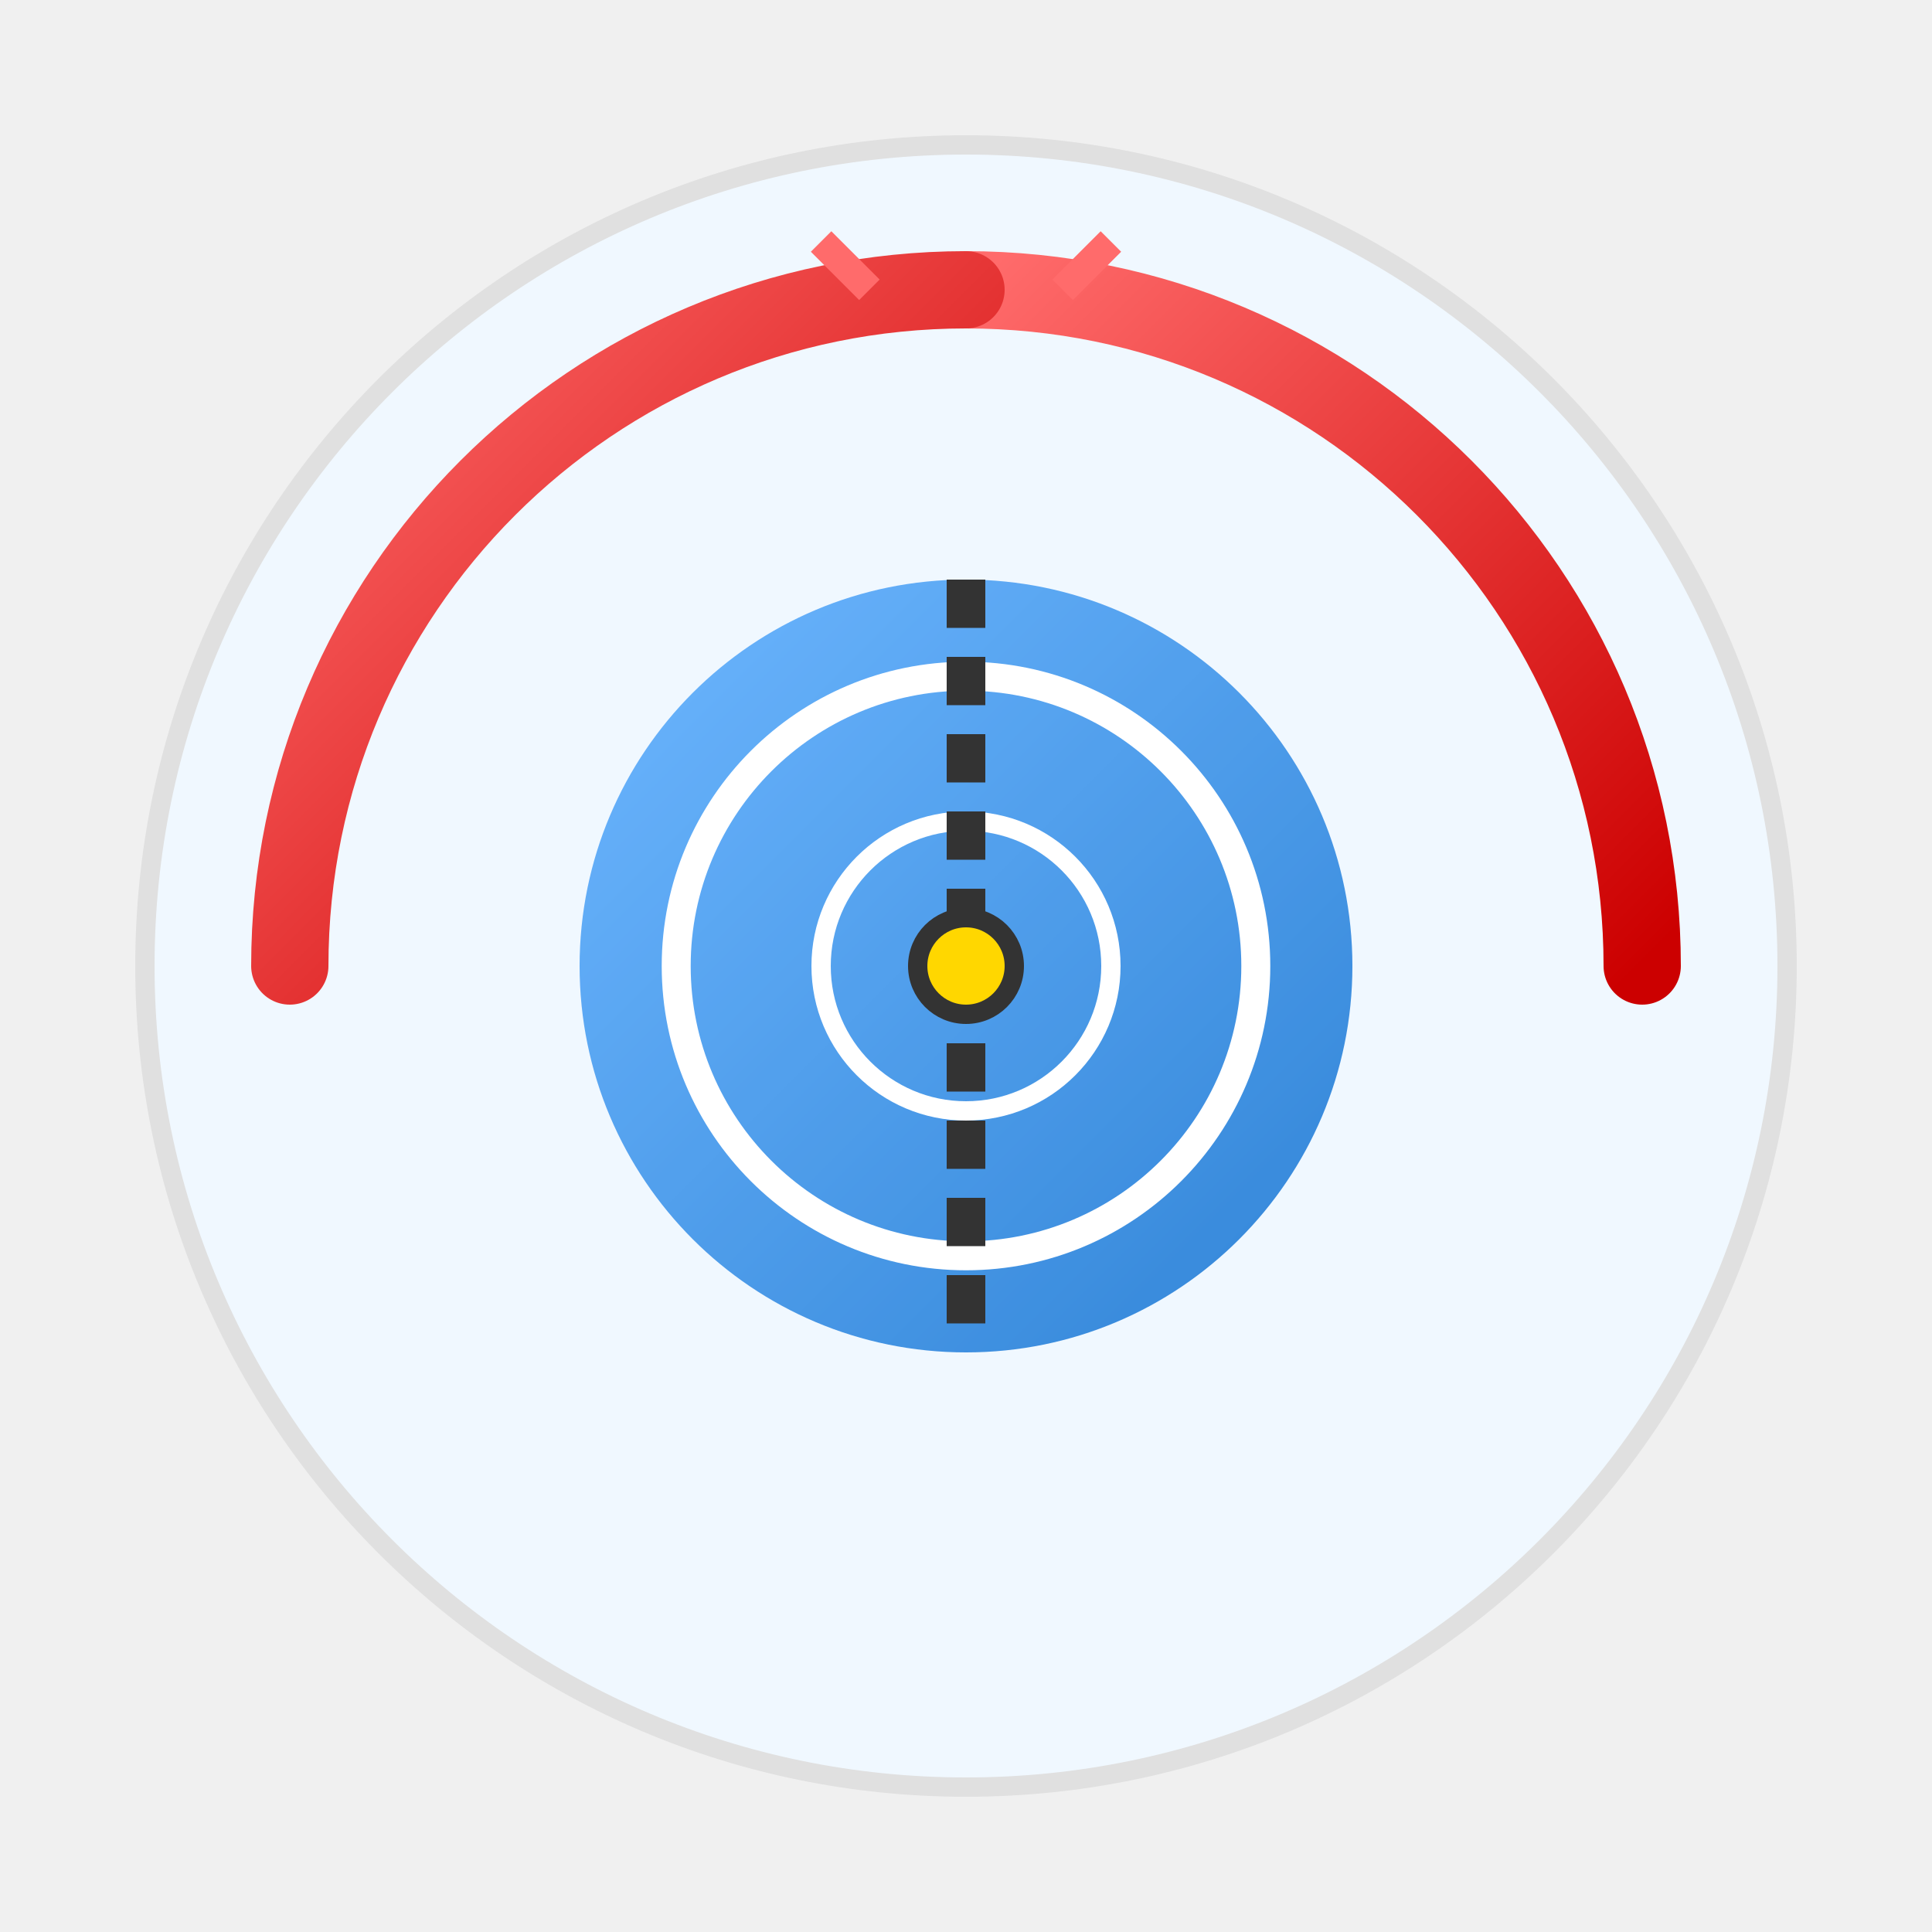
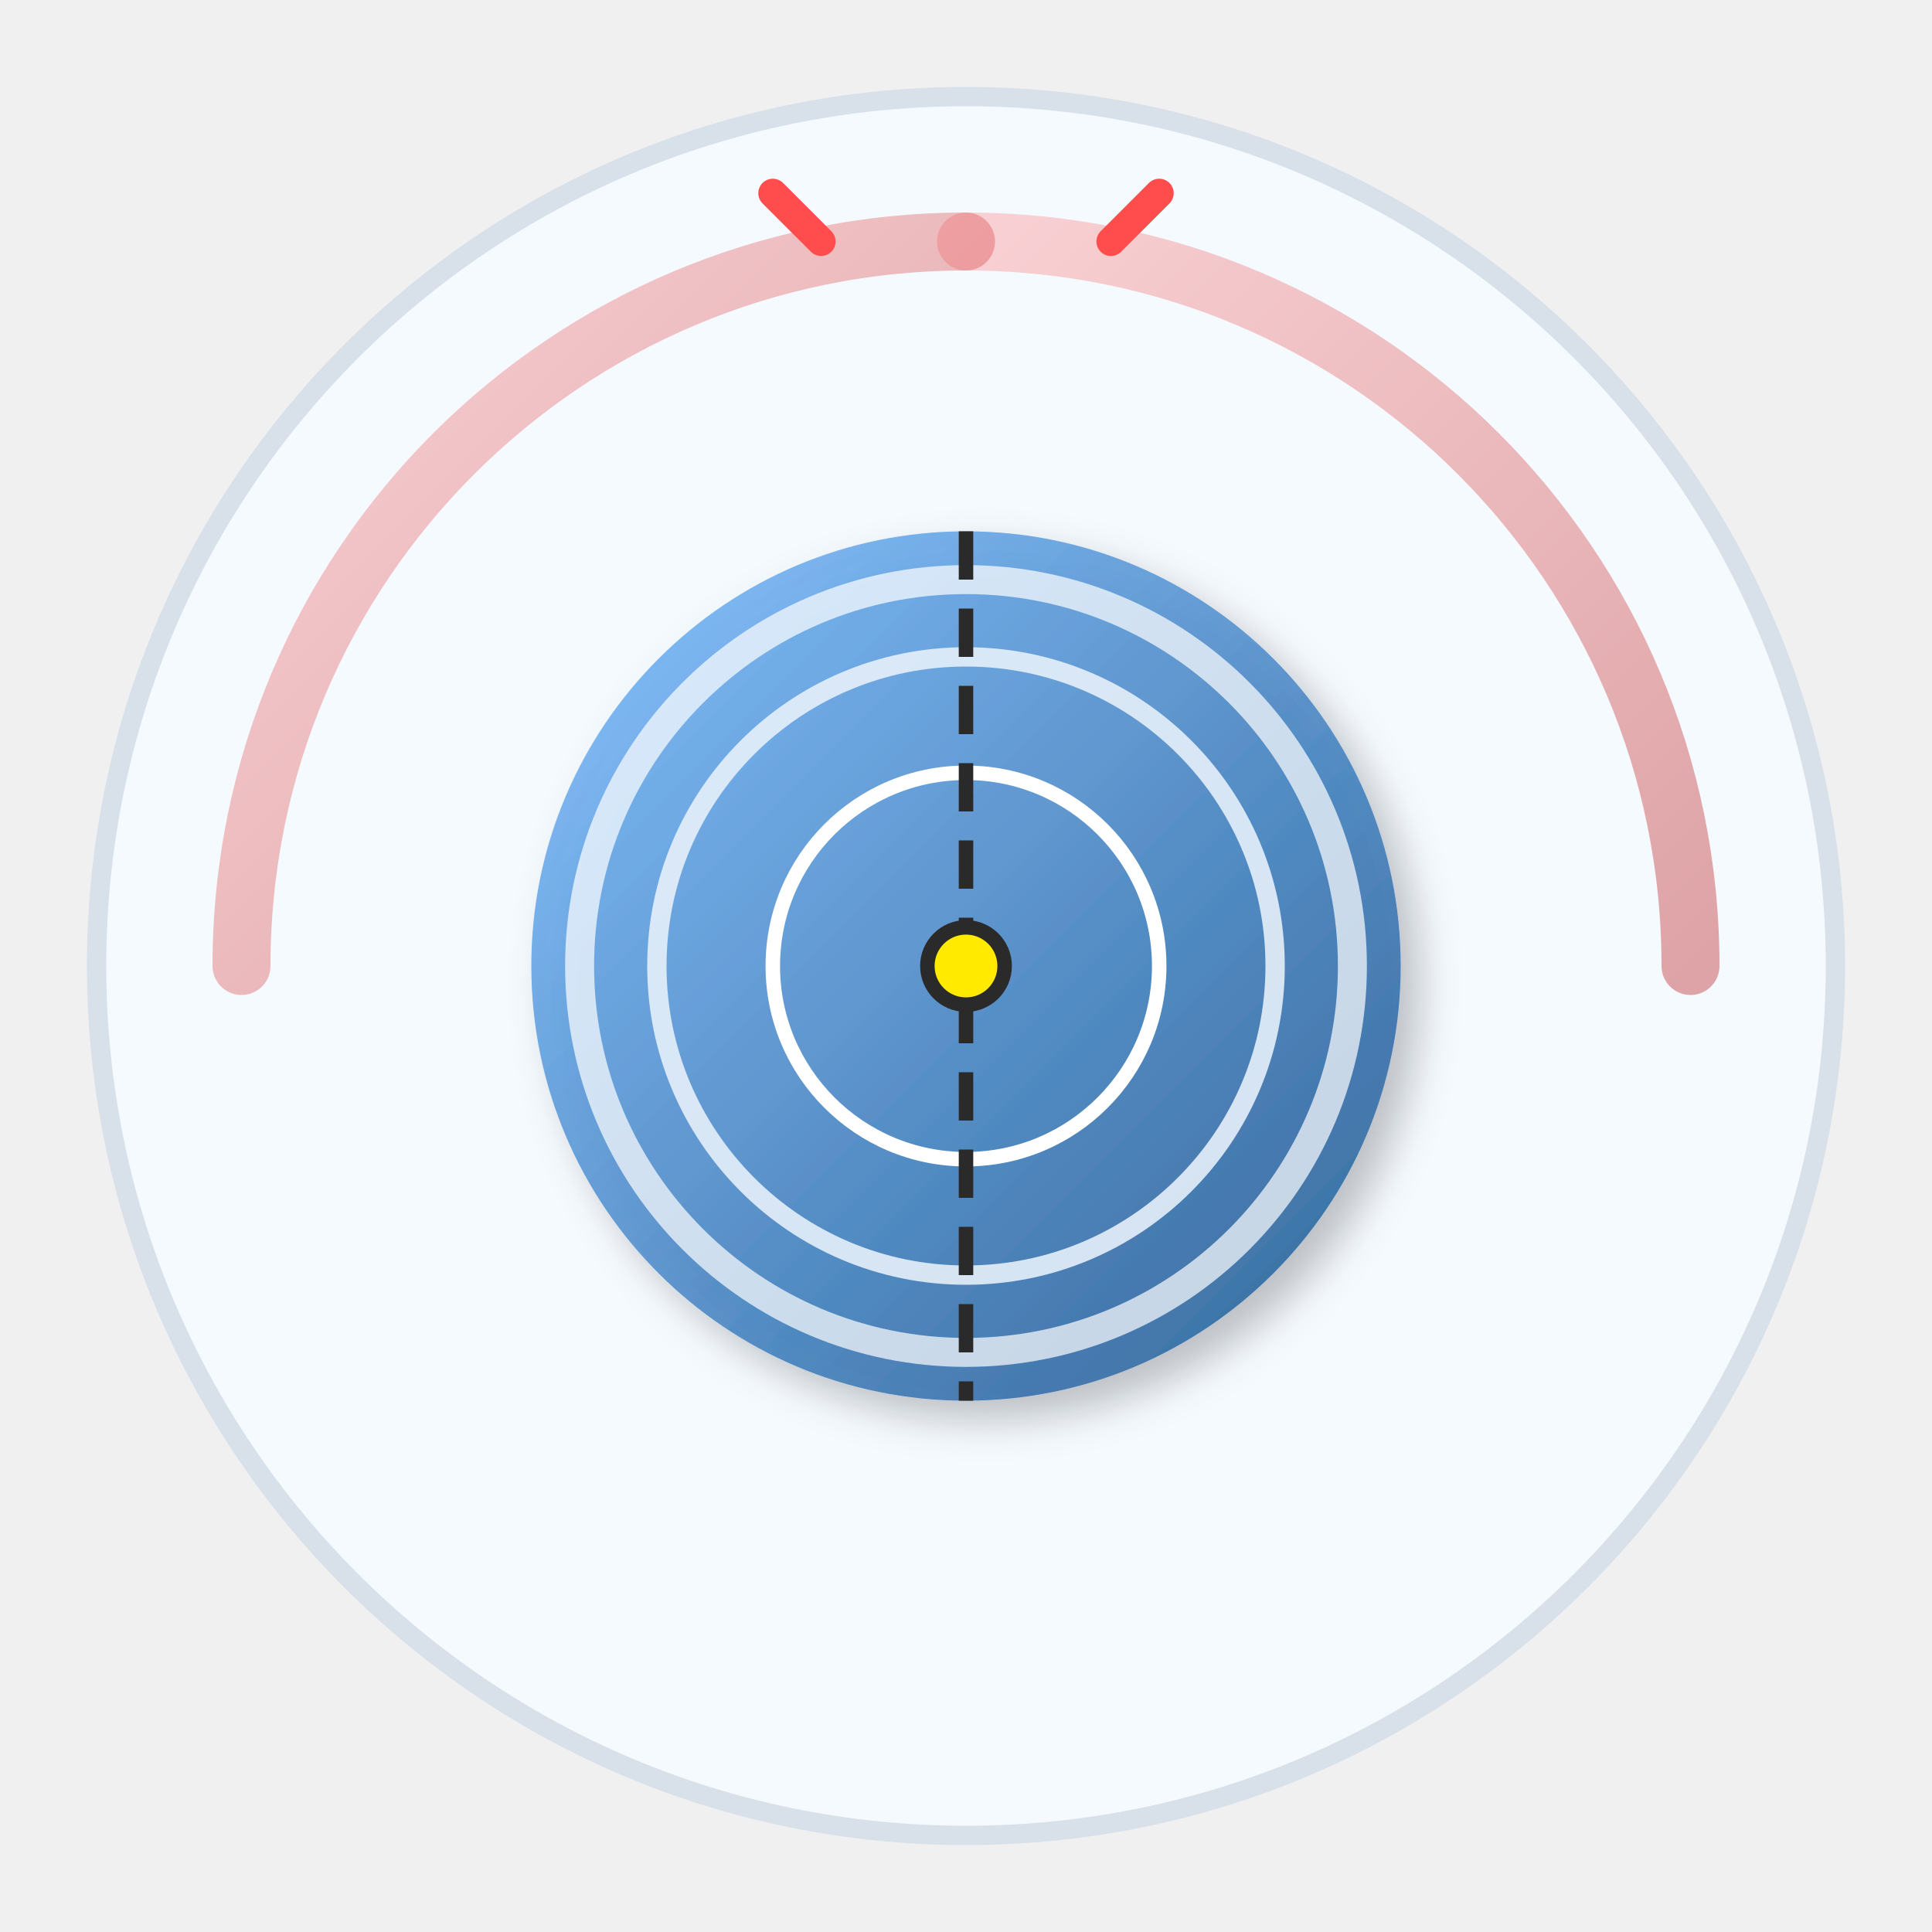
<svg xmlns="http://www.w3.org/2000/svg" width="200" height="200" viewBox="0 0 200 200">
  <defs>
    <linearGradient id="lensGrad" x1="0%" y1="0%" x2="100%" y2="100%">
-       <stop offset="0%" stop-color="#4DA6FF" />
-       <stop offset="100%" stop-color="#0066CC" />
+       <stop offset="0%" stop-color="#66B2FF" stop-opacity="0.9" />
+       <stop offset="100%" stop-color="#004080" stop-opacity="0.9" />
    </linearGradient>
    <linearGradient id="fovGrad" x1="0%" y1="0%" x2="100%" y2="100%">
-       <stop offset="0%" stop-color="#FF6B6B" />
-       <stop offset="100%" stop-color="#CC0000" />
+       <stop offset="0%" stop-color="#FF8080" stop-opacity="0.7" />
+       <stop offset="100%" stop-color="#B30000" stop-opacity="0.7" />
    </linearGradient>
+     <filter id="lensShadow" x="-50%" y="-50%" width="200%" height="200%">
+       <feGaussianBlur in="SourceAlpha" stdDeviation="2" />
+       <feOffset dx="2" dy="2" result="offsetblur" />
+       <feComponentTransfer>
+         <feFuncA type="linear" slope="0.3" />
+       </feComponentTransfer>
+       <feMerge>
+         <feMergeNode />
+         <feMergeNode in="SourceGraphic" />
+       </feMerge>
+     </filter>
  </defs>
-   <circle cx="100" cy="100" r="85" fill="#f0f8ff" stroke="#e0e0e0" stroke-width="2" />
-   <circle cx="100" cy="100" r="40" fill="url(#lensGrad)" opacity="0.8" />
-   <circle cx="100" cy="100" r="30" fill="none" stroke="white" stroke-width="3" />
-   <circle cx="100" cy="100" r="15" fill="none" stroke="white" stroke-width="2" />
-   <path d="M 100 30 A 70 70 0 0 1 170 100" fill="none" stroke="url(#fovGrad)" stroke-width="8" stroke-linecap="round" />
-   <path d="M 100 30 A 70 70 0 0 0 30 100" fill="none" stroke="url(#fovGrad)" stroke-width="8" stroke-linecap="round" />
-   <line x1="100" y1="60" x2="100" y2="140" stroke="#333" stroke-width="4" stroke-dasharray="5,3" />
-   <circle cx="100" cy="100" r="5" fill="#FFD700" stroke="#333" stroke-width="2" />
-   <line x1="85" y1="25" x2="90" y2="30" stroke="#FF6B6B" stroke-width="3" />
-   <line x1="115" y1="25" x2="110" y2="30" stroke="#FF6B6B" stroke-width="3" />
+   <circle cx="100" cy="100" r="90" fill="#F5FAFF" stroke="#D8E0EA" stroke-width="2" />
+   <circle cx="100" cy="100" r="45" fill="url(#lensGrad)" filter="url(#lensShadow)" opacity="0.85" />
+   <circle cx="100" cy="100" r="40" fill="none" stroke="#FFFFFF" stroke-width="3" opacity="0.7" />
+   <circle cx="100" cy="100" r="32" fill="none" stroke="#E6F0FA" stroke-width="2" opacity="0.9" />
+   <circle cx="100" cy="100" r="20" fill="none" stroke="#FFFFFF" stroke-width="1.5" />
+   <path d="M 100 25 A 75 75 0 0 1 175 100" fill="none" stroke="url(#fovGrad)" stroke-width="6" stroke-linecap="round" opacity="0.5" />
+   <path d="M 100 25 A 75 75 0 0 0 25 100" fill="none" stroke="url(#fovGrad)" stroke-width="6" stroke-linecap="round" opacity="0.5" />
+   <line x1="100" y1="55" x2="100" y2="145" stroke="#2A2A2A" stroke-width="1.5" stroke-dasharray="5,3" />
+   <circle cx="100" cy="100" r="4" fill="#FFEA00" stroke="#2A2A2A" stroke-width="1.5" />
+   <line x1="80" y1="20" x2="85" y2="25" stroke="#FF4D4D" stroke-width="3" stroke-linecap="round" />
+   <line x1="120" y1="20" x2="115" y2="25" stroke="#FF4D4D" stroke-width="3" stroke-linecap="round" />
</svg>
